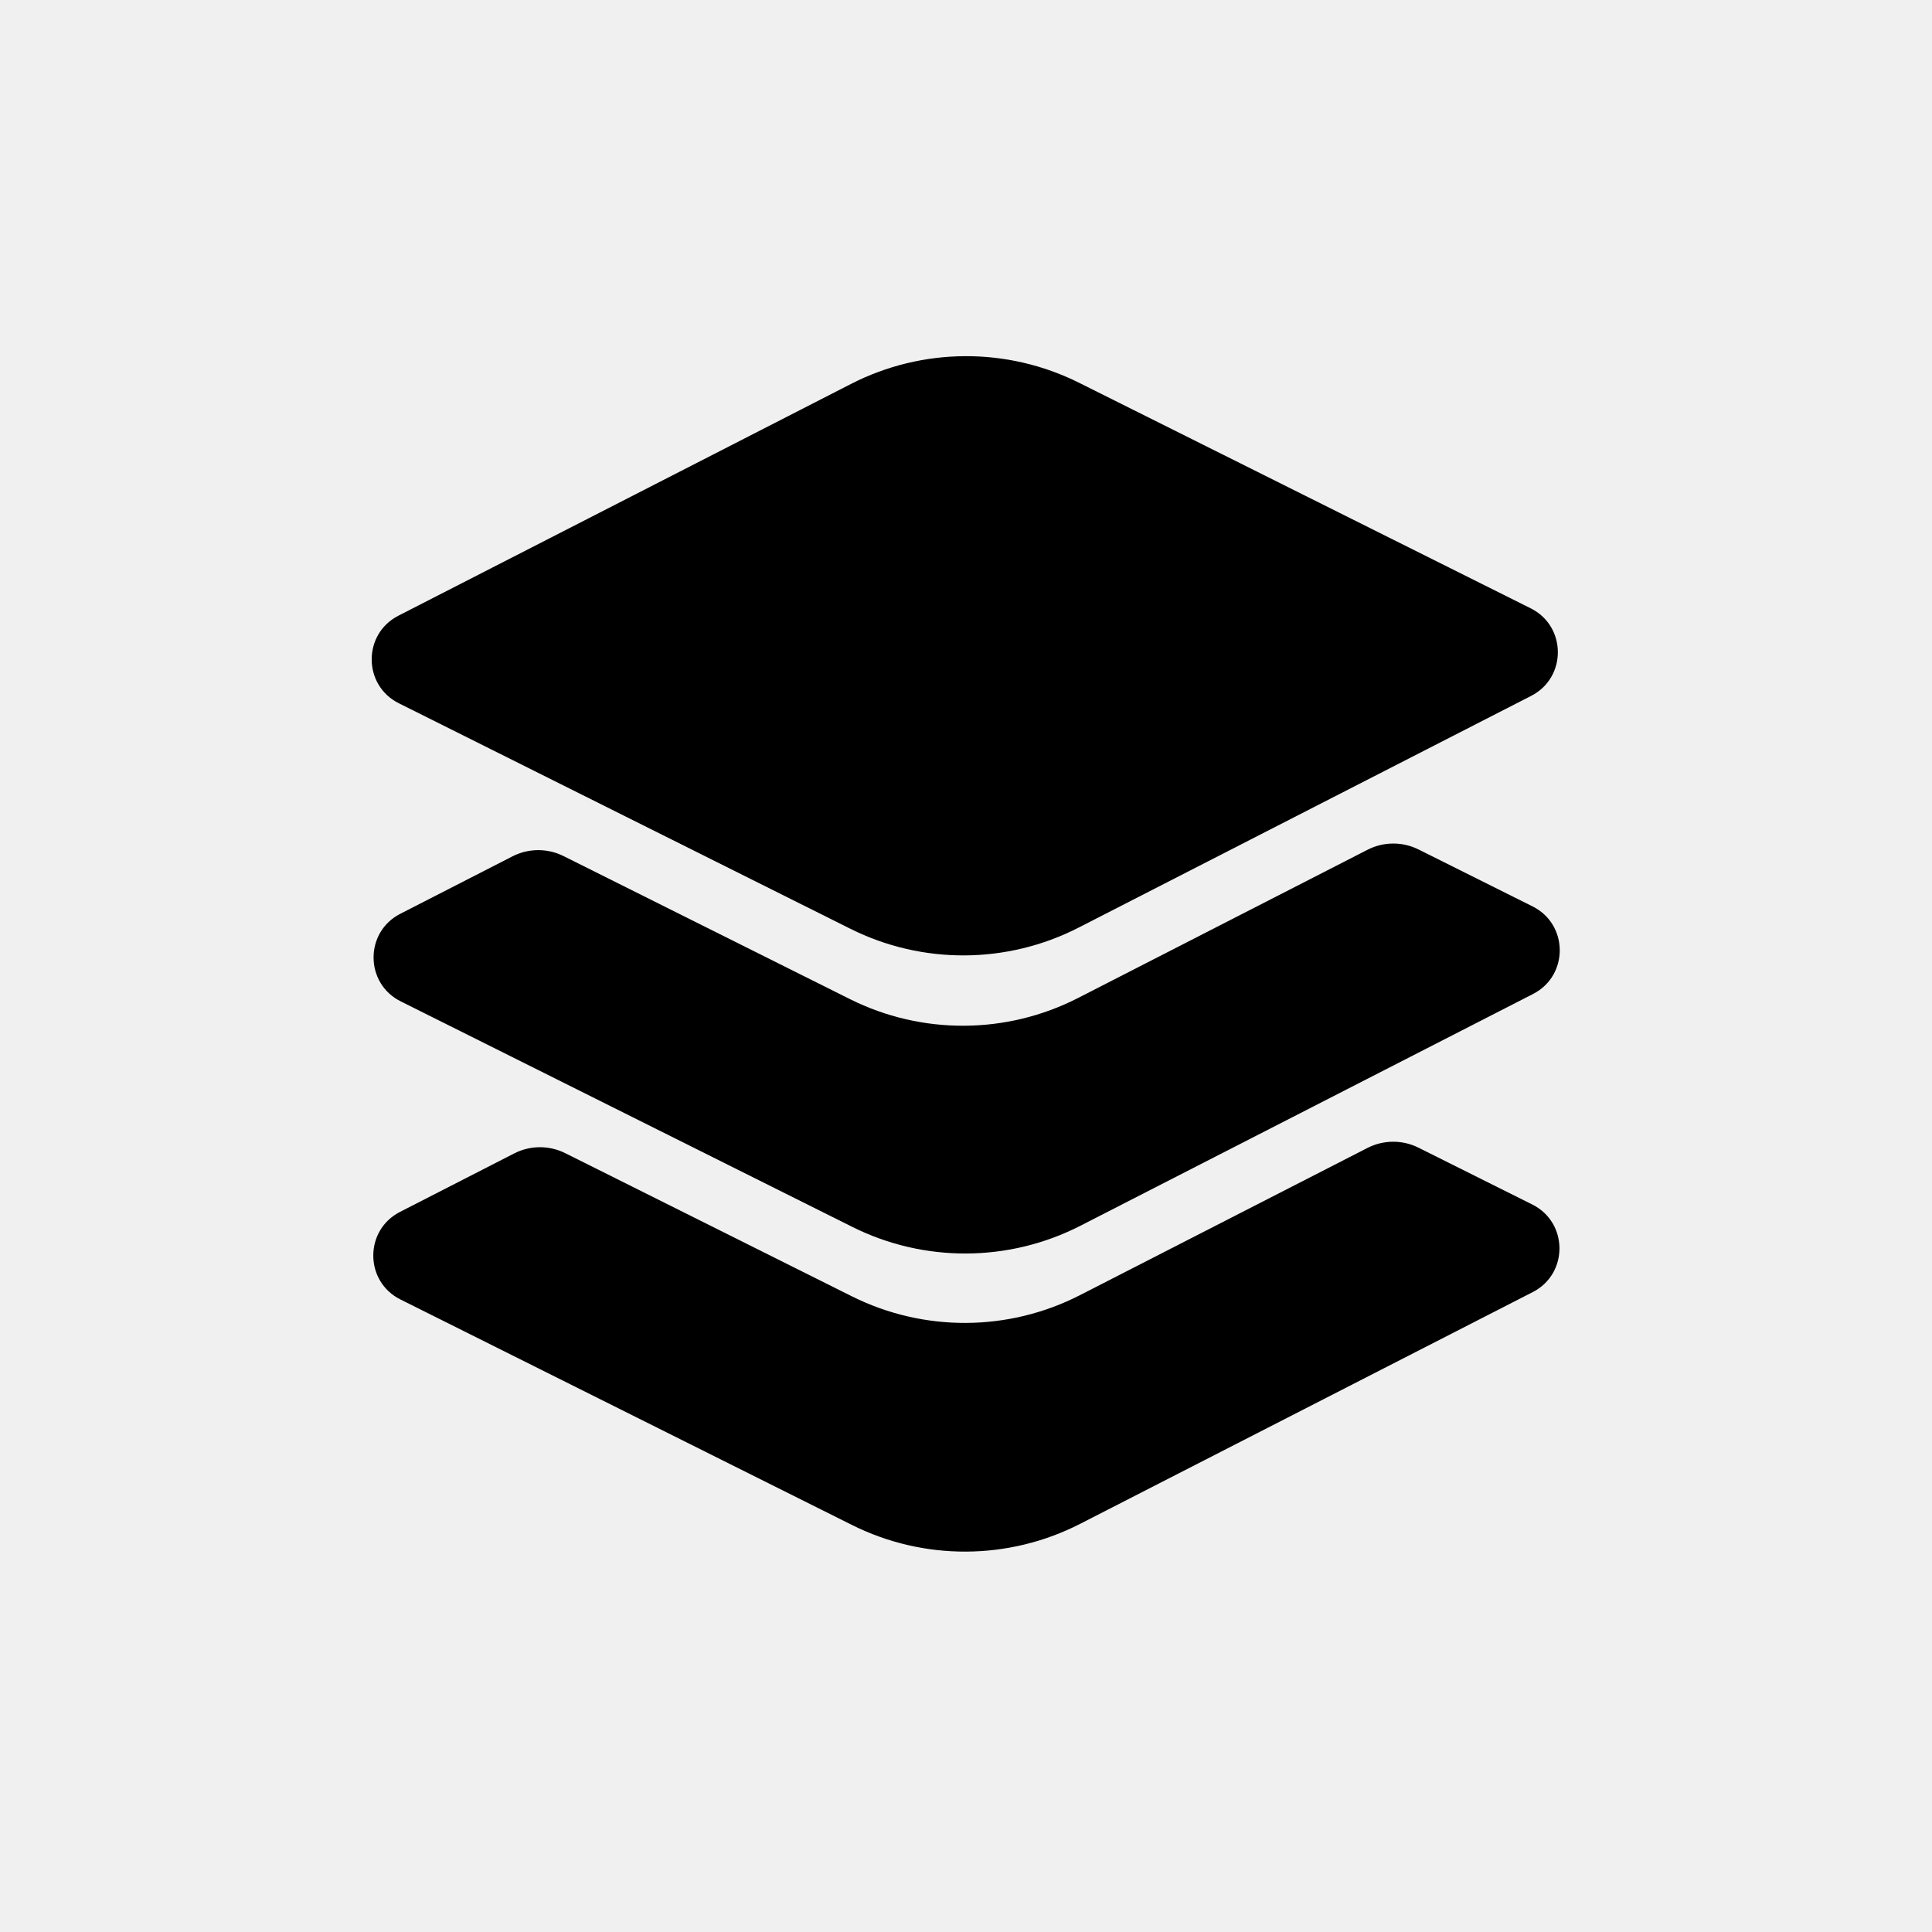
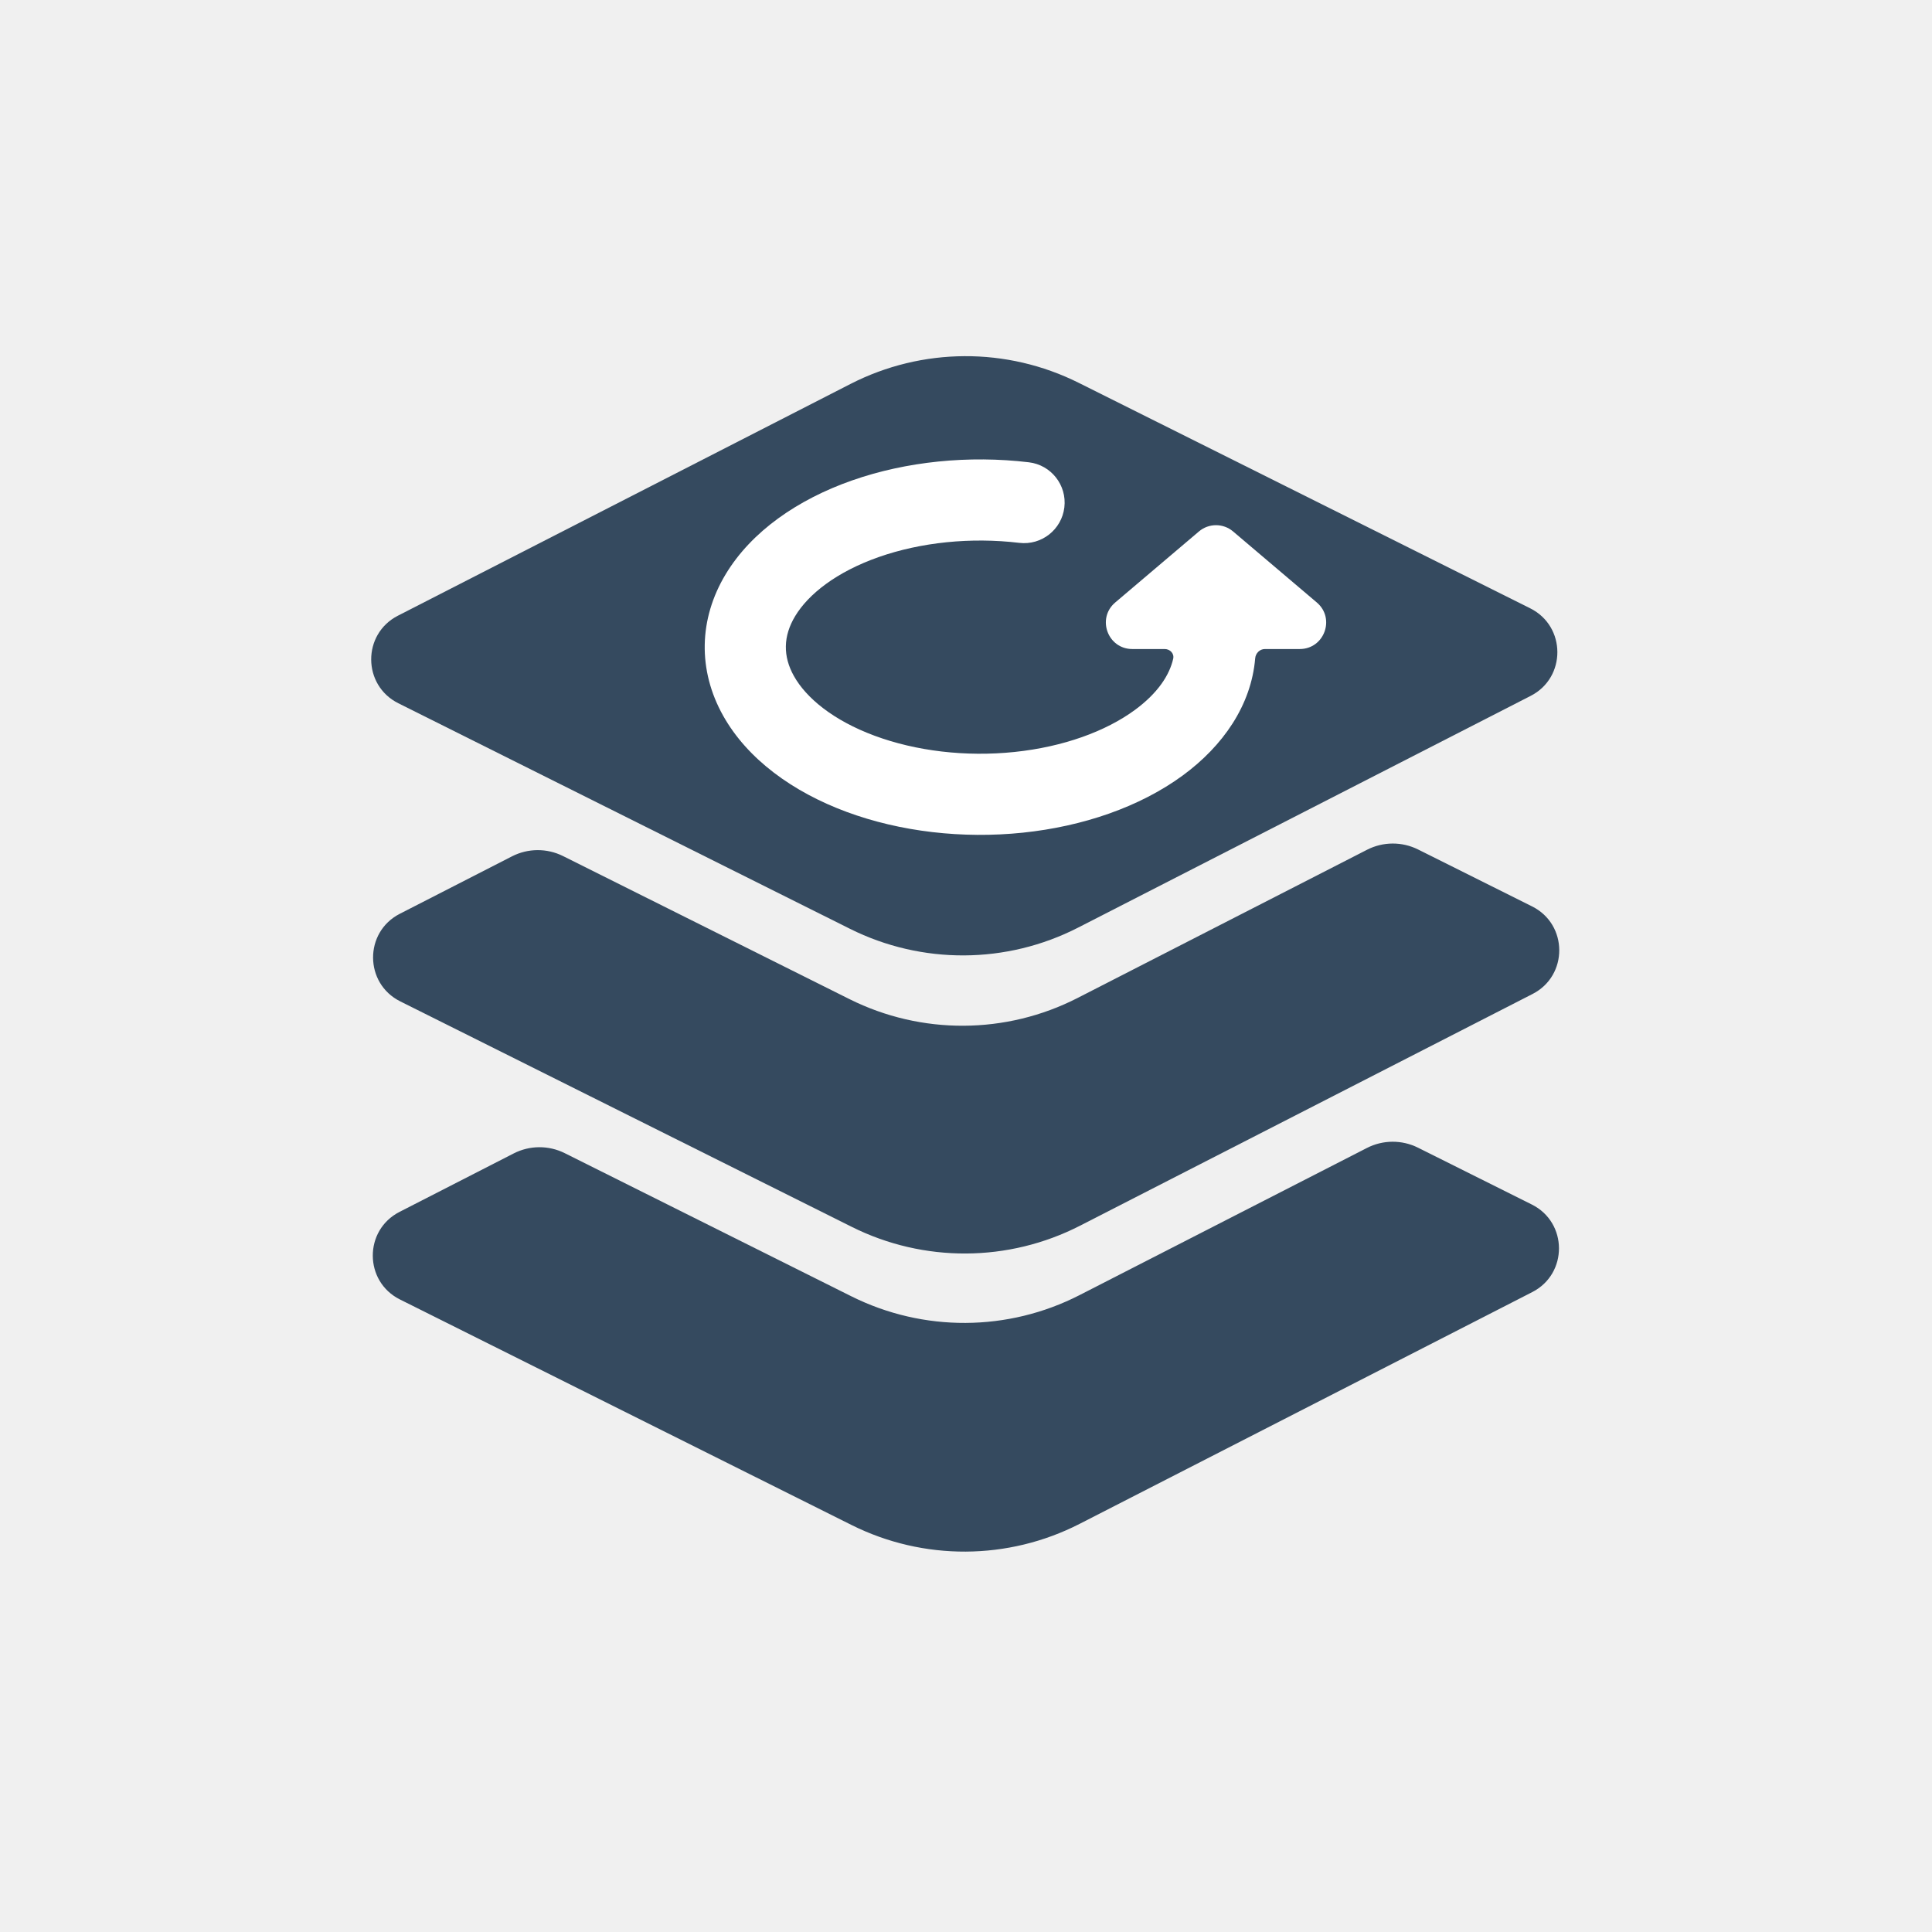
- <svg xmlns="http://www.w3.org/2000/svg" width="1024" height="1024" viewBox="0 0 1024 1024" fill="none">
+ <svg xmlns="http://www.w3.org/2000/svg" viewBox="0 0 1024 1024" fill="none">
  <g clip-path="url(#clip0_341_16236)">
-     <path d="M211.383 372.741C192.313 363.217 192.177 336.053 211.15 326.338L451.03 203.506C488.955 184.087 533.855 183.861 571.974 202.897L811.313 322.426C830.384 331.95 830.52 359.114 811.547 368.829L571.666 491.661C533.741 511.08 488.841 511.306 450.722 492.269L211.383 372.741Z" fill="currentColor" />
-     <path d="M298.704 453.746C290.17 449.484 280.117 449.535 271.627 453.882L212.15 484.338C193.176 494.053 193.313 521.217 212.383 530.741L451.722 650.269C489.841 669.306 534.741 669.08 572.666 649.66L812.547 526.829C831.52 517.114 831.383 489.95 812.313 480.426L751.898 450.254C743.364 445.992 733.311 446.042 724.821 450.39L571.425 528.937C533.5 548.356 488.599 548.582 450.481 529.545L298.704 453.746Z" fill="currentColor" />
-     <path d="M545.584 245.025C513.772 241.234 480.653 244.535 451.78 254.673C423.16 264.723 398.604 281.593 384.89 304.342C370.597 328.053 370.018 355.213 383.552 379.357C396.52 402.493 420.606 419.8 448.908 430.291C477.466 440.876 510.481 444.652 542.399 441.33C574.224 438.019 604.361 427.702 627.113 411.031C648.481 395.374 663.457 373.802 665.531 348.923C665.759 346.199 667.967 344 670.701 344H689.135C702.167 344 708.13 327.757 698.192 319.325L653.831 281.685C648.607 277.252 640.941 277.252 635.716 281.685L591.355 319.325C581.418 327.757 587.38 344 600.413 344H617.568C620.403 344 622.703 346.372 622.078 349.137C620.157 357.641 614.102 367.257 601.698 376.346C586.367 387.579 563.934 395.858 537.949 398.561C512.058 401.255 485.73 398.08 463.853 389.971C441.719 381.767 427.51 369.836 421.061 358.332C415.178 347.837 415.305 337.177 421.716 326.542C428.707 314.945 443.527 303.145 466.026 295.245C488.272 287.433 514.739 284.654 540.496 287.723C552.287 289.128 562.984 280.709 564.389 268.918C565.794 257.127 557.375 246.43 545.584 245.025Z" fill="currentColor" />
-     <path d="M299.604 611.208C291.07 606.946 281.018 606.997 272.527 611.344L211.999 642.338C193.026 652.053 193.163 679.217 212.233 688.741L451.572 808.269C489.69 827.306 534.59 827.08 572.516 807.66L812.396 684.829C831.37 675.114 831.233 647.95 812.163 638.426L751.847 608.303C743.313 604.041 733.261 604.092 724.77 608.44L572.425 686.448C534.5 705.868 489.599 706.094 451.481 687.057L299.604 611.208Z" fill="currentColor" />
+     <path d="M211.124 372.741C192.054 363.217 191.917 336.053 210.891 326.338L450.771 203.506C488.696 184.087 533.596 183.861 571.715 202.897L811.054 322.426C830.124 331.95 830.261 359.114 811.288 368.829L571.407 491.661C533.482 511.08 488.582 511.306 450.463 492.269L211.124 372.741Z" fill="#354A5F" />
+     <path d="M298.444 453.746C289.91 449.484 279.858 449.535 271.367 453.882L211.89 484.338C192.917 494.053 193.054 521.217 212.124 530.741L451.463 650.269C489.581 669.306 534.482 669.08 572.407 649.66L812.288 526.829C831.261 517.114 831.124 489.95 812.054 480.426L751.638 450.254C743.104 445.992 733.052 446.042 724.561 450.39L571.165 528.937C533.24 548.356 488.34 548.582 450.222 529.545L298.444 453.746Z" fill="#354A5F" />
+     <path d="M545.325 245.025C513.513 241.234 480.393 244.535 451.52 254.674C422.901 264.723 398.344 281.594 384.631 304.342C370.338 328.053 369.759 355.213 383.293 379.357C396.261 402.493 420.347 419.801 448.649 430.291C477.206 440.876 510.221 444.652 542.14 441.331C573.965 438.019 604.102 427.702 626.854 411.031C648.222 395.374 663.198 373.803 665.272 348.924C665.499 346.199 667.708 344 670.441 344H688.875C701.908 344 707.87 327.757 697.933 319.325L653.572 281.686C648.347 277.252 640.682 277.252 635.457 281.686L591.096 319.325C581.158 327.757 587.121 344 600.154 344H617.309C620.144 344 622.444 346.372 621.819 349.138C619.898 357.641 613.843 367.257 601.438 376.346C586.108 387.579 563.675 395.858 537.69 398.562C511.799 401.256 485.471 398.08 463.593 389.971C441.46 381.767 427.25 369.836 420.802 358.332C414.919 347.837 415.046 337.177 421.457 326.542C428.448 314.946 443.268 303.145 465.767 295.245C488.013 287.433 514.48 284.654 540.237 287.723C552.028 289.128 562.725 280.709 564.13 268.918C565.535 257.128 557.116 246.43 545.325 245.025Z" fill="white" />
+     <path d="M299.345 611.208C290.811 606.946 280.758 606.997 272.268 611.344L211.74 642.338C192.767 652.053 192.903 679.217 211.974 688.741L451.312 808.269C489.431 827.306 534.331 827.08 572.256 807.66L812.137 684.829C831.111 675.114 830.974 647.95 811.904 638.426L751.588 608.303C743.054 604.041 733.001 604.092 724.511 608.44L572.165 686.448C534.24 705.868 489.34 706.094 451.222 687.057L299.345 611.208Z" fill="#354A5F" />
  </g>
  <defs>
    <clipPath id="clip0_341_16236">
      <rect width="1024" height="1024" fill="white" />
    </clipPath>
  </defs>
</svg>
